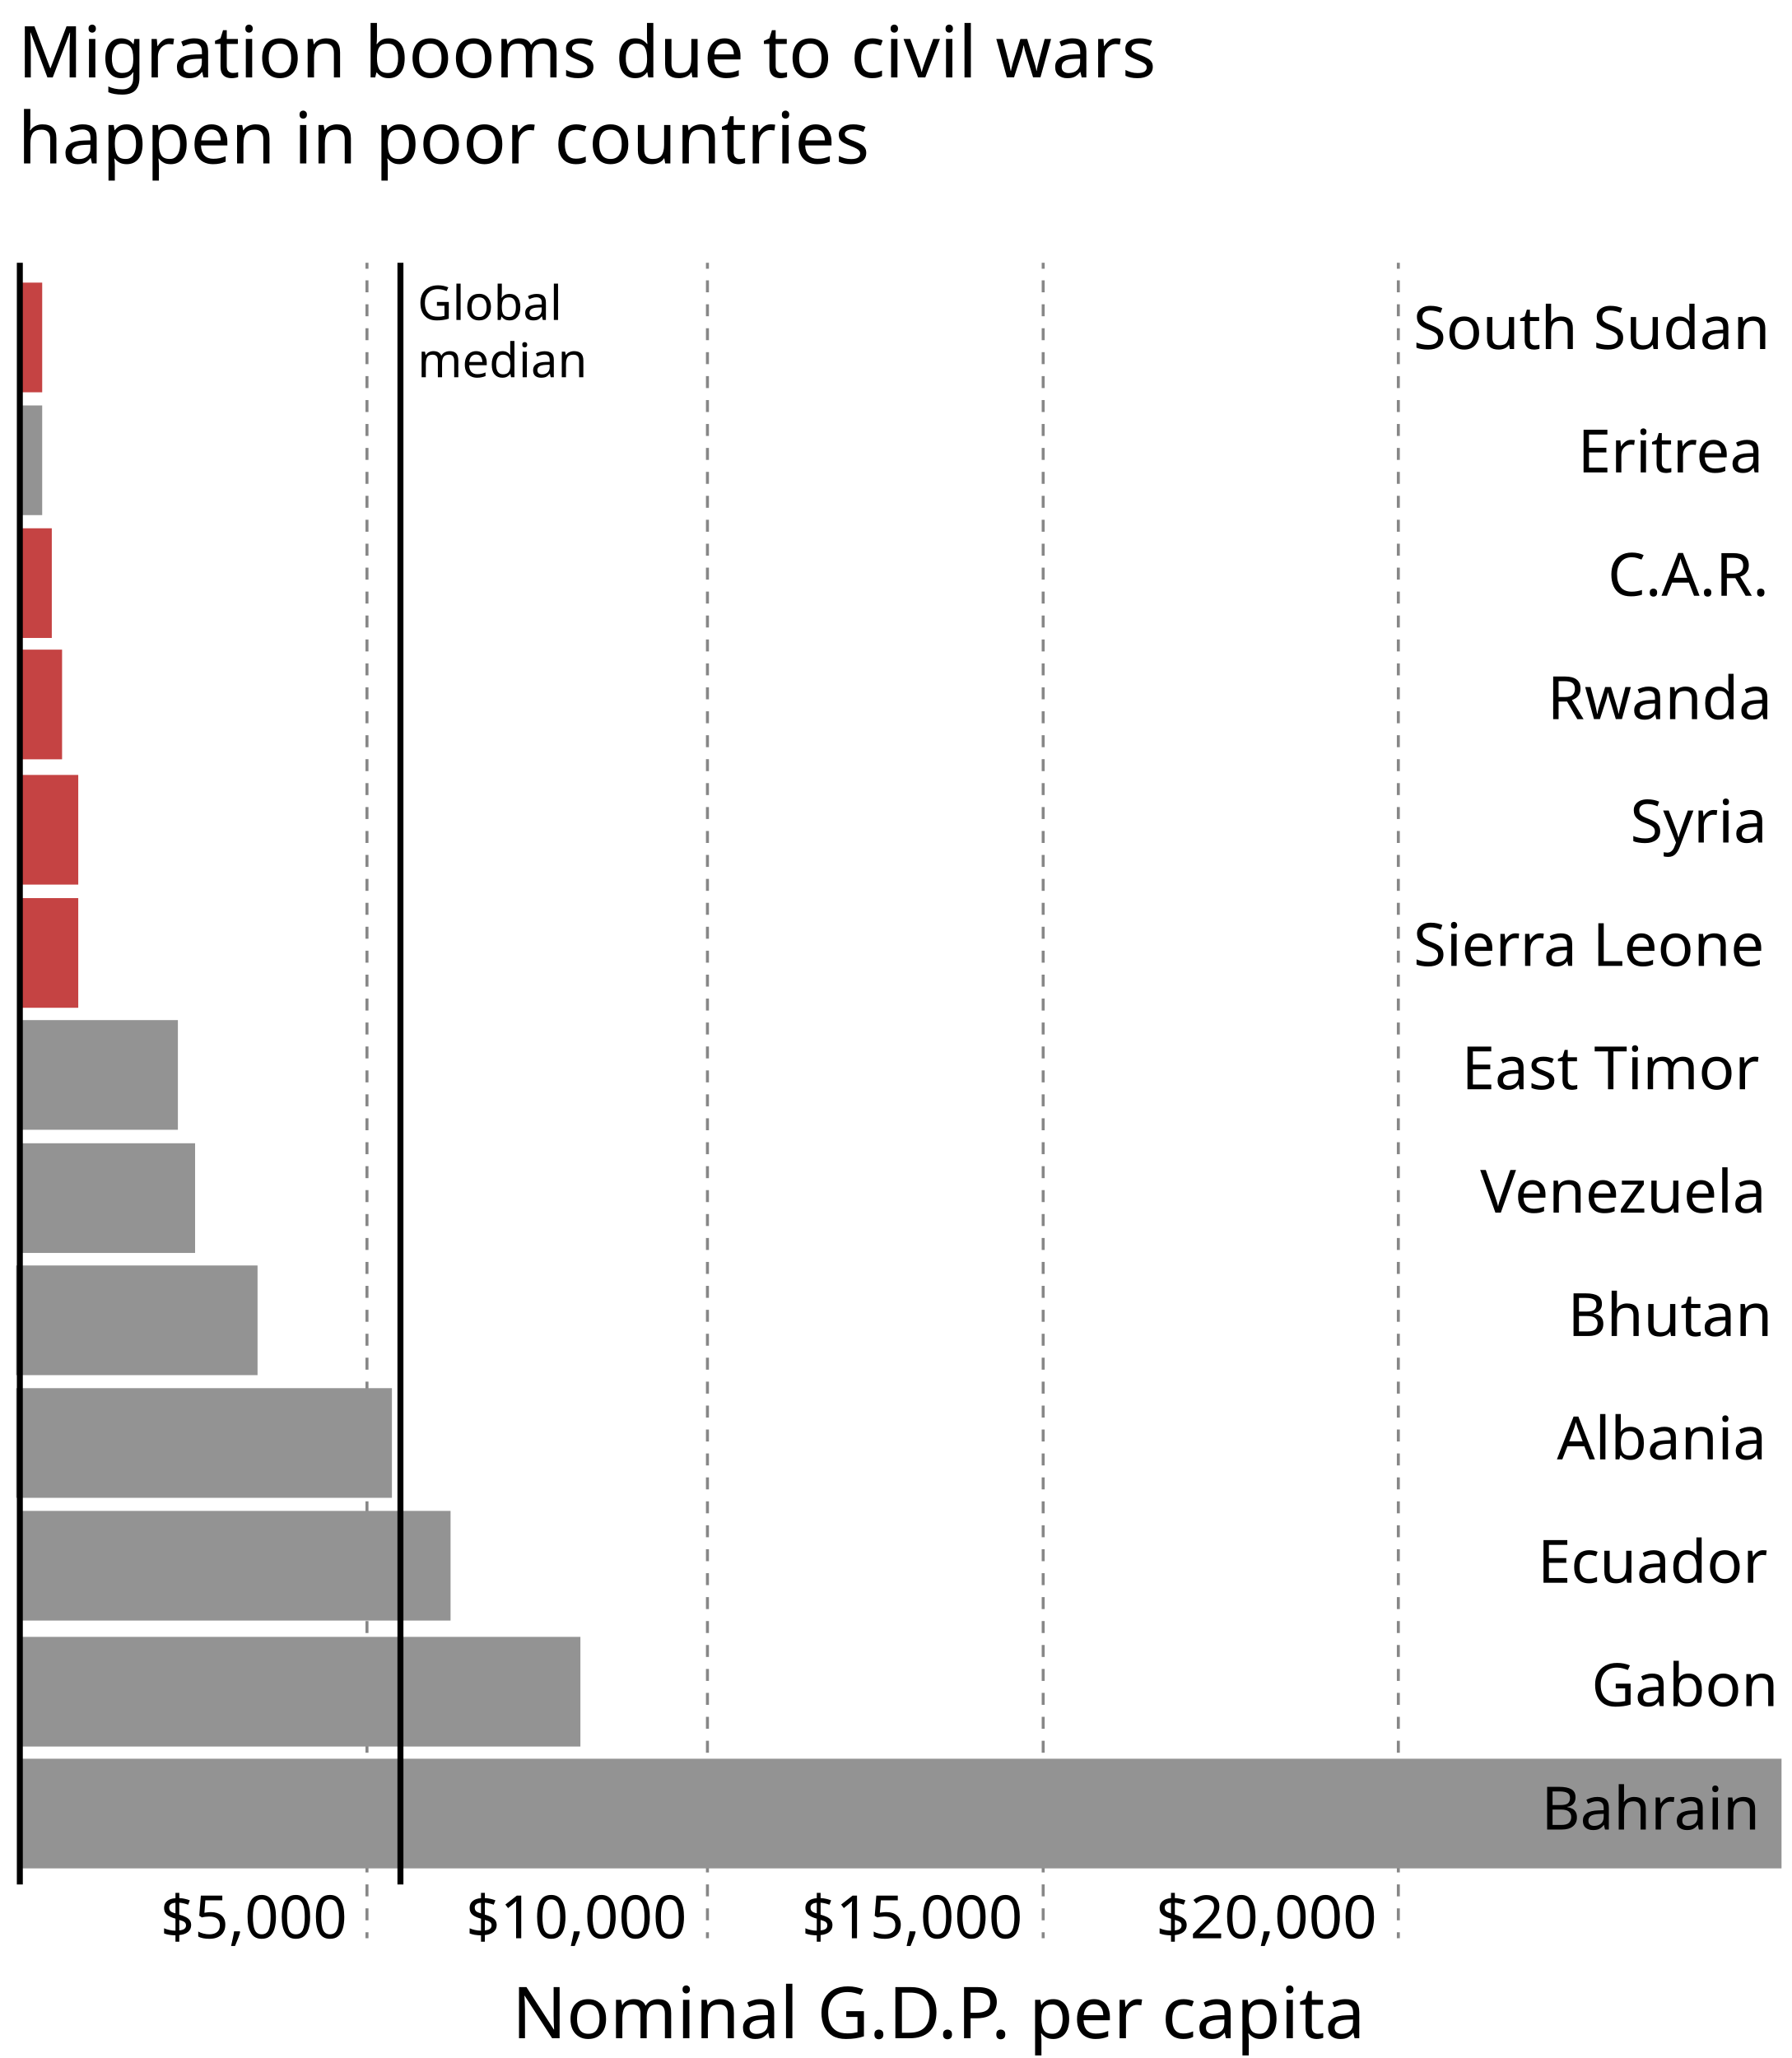
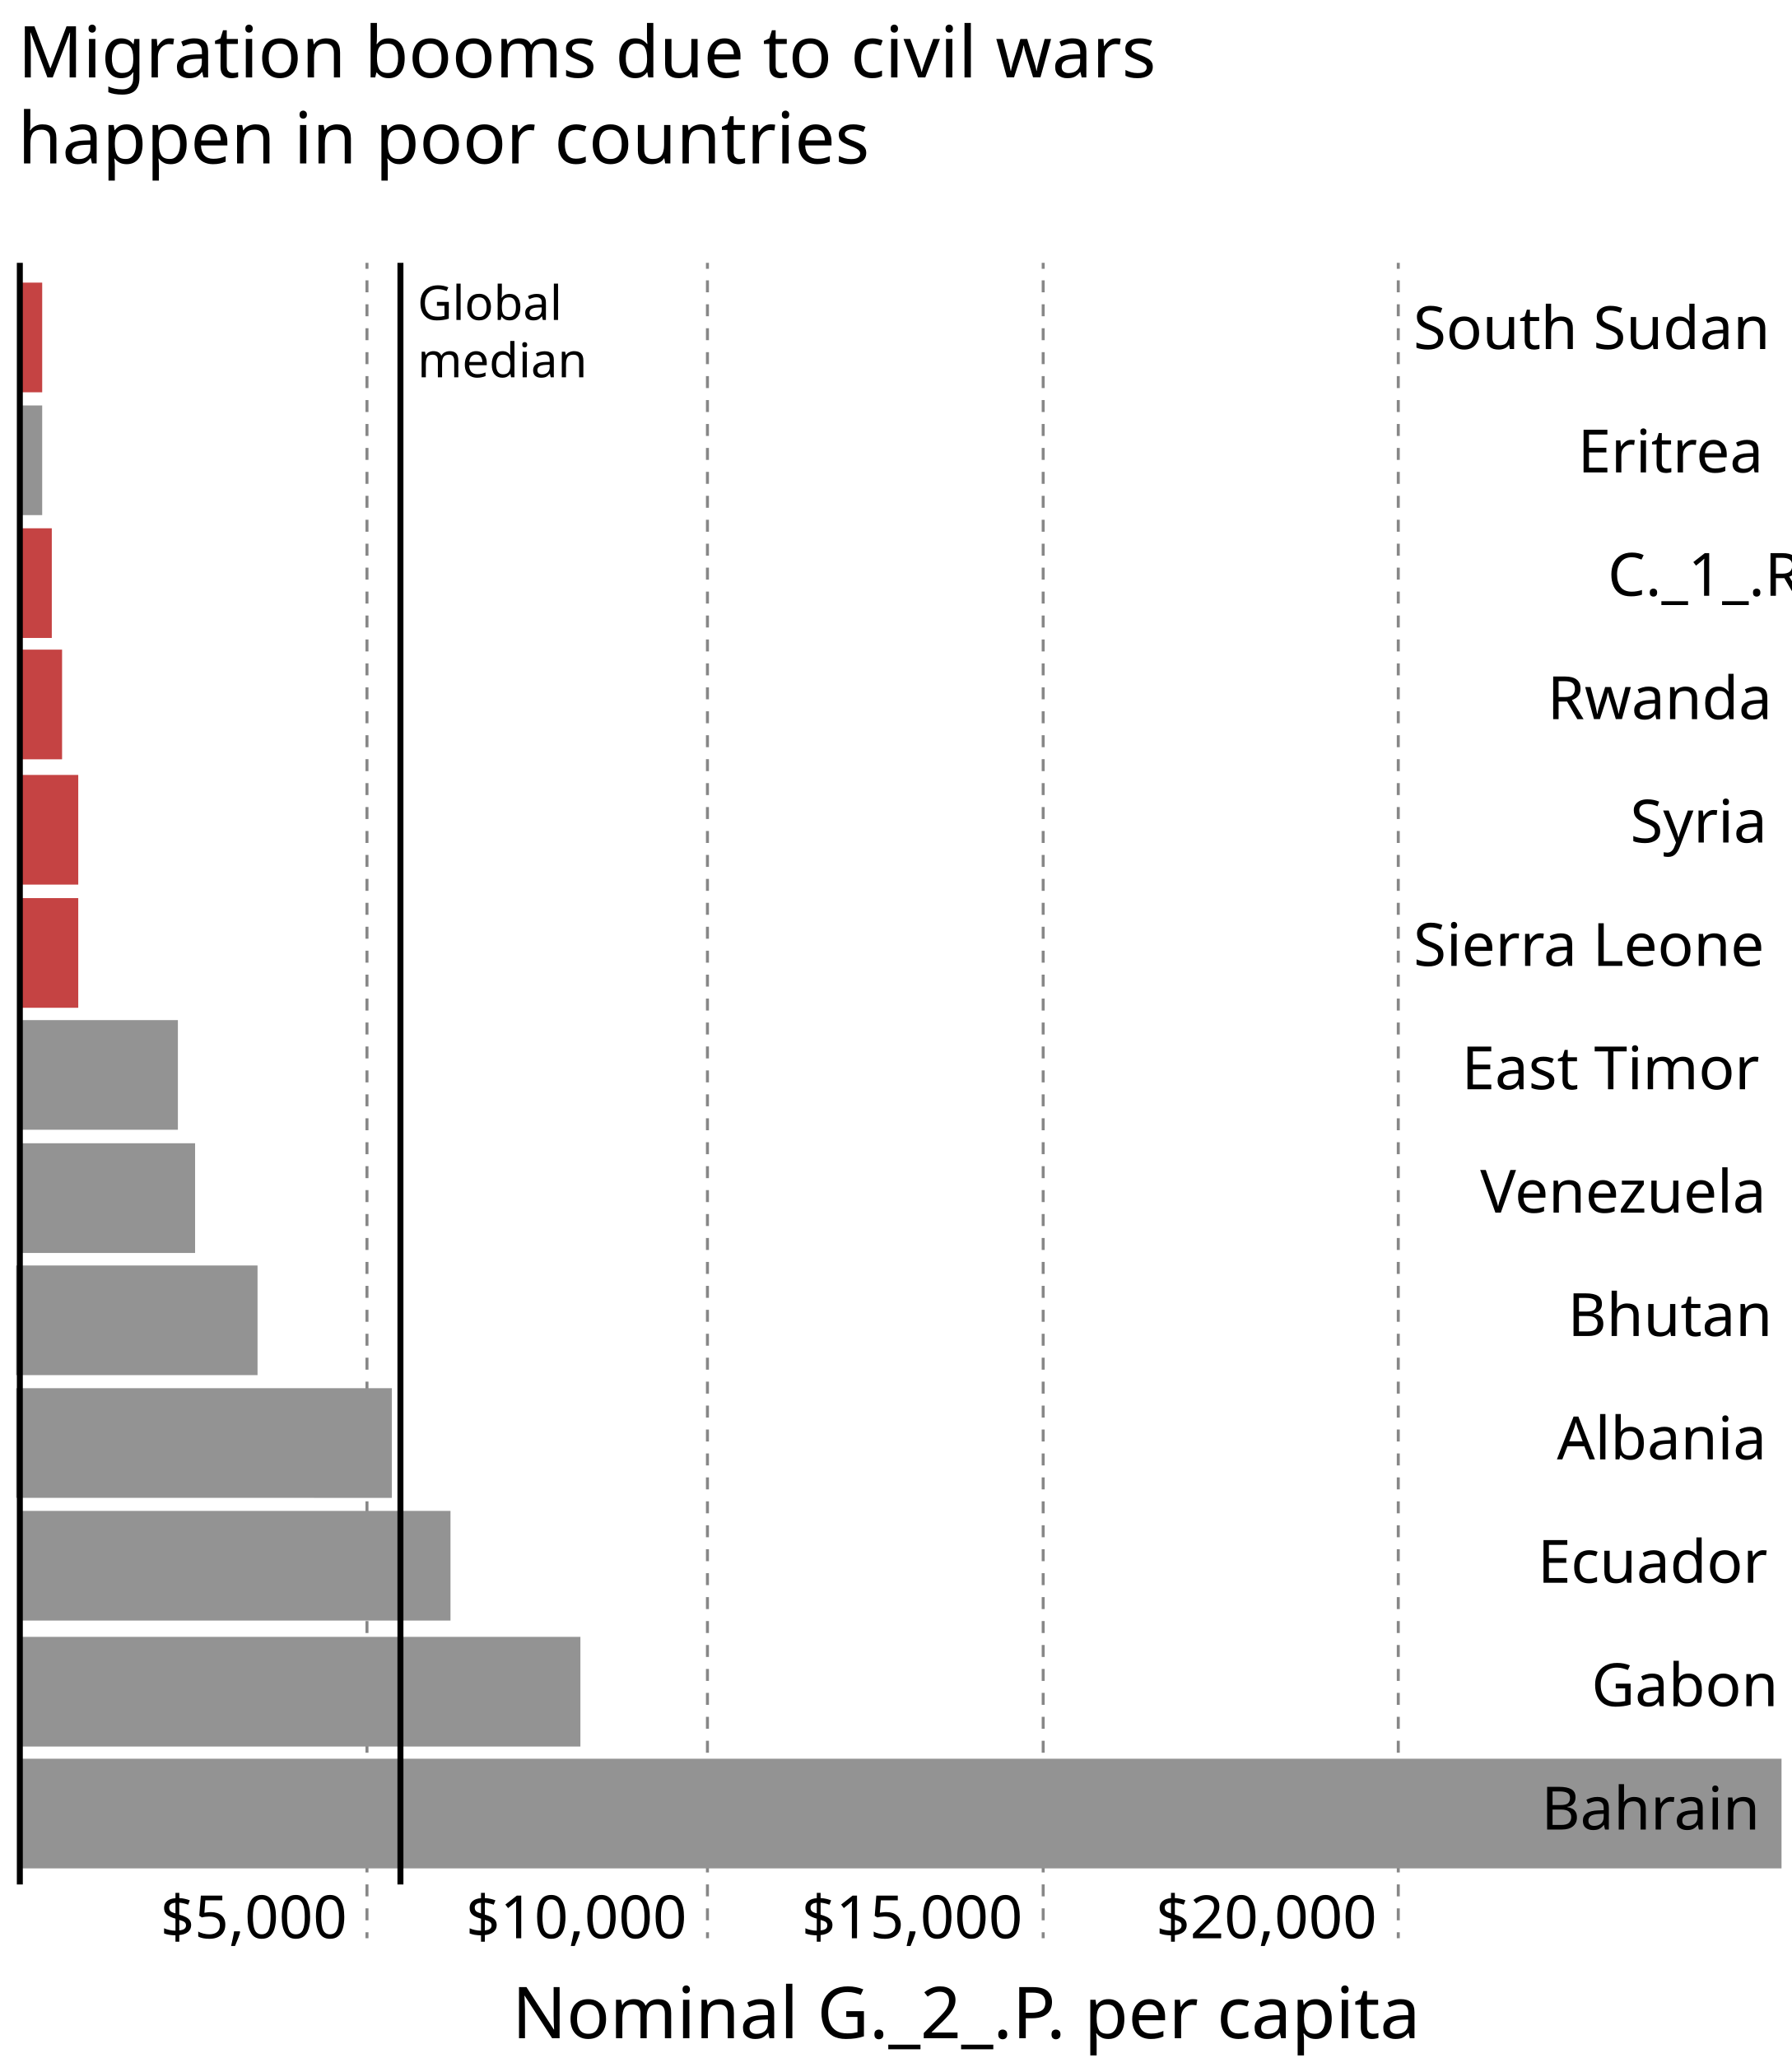
- <svg xmlns="http://www.w3.org/2000/svg" version="1.1" id="Layer_1" x="0px" y="0px" viewBox="0 0 300 344.53" style="enable-background:new 0 0 300 344.53;" xml:space="preserve">
-   <style type="text/css">
- 	.st0{fill:none;stroke:#878787;stroke-width:0.5;stroke-miterlimit:10;}
- 	.st1{fill:none;stroke:#878787;stroke-width:0.5;stroke-miterlimit:10;stroke-dasharray:2.003,2.003;}
- 	.st2{fill:none;stroke:#878787;stroke-width:0.5;stroke-miterlimit:10;stroke-dasharray:2.005,2.005;}
- 	.st3{fill:none;stroke:#878787;stroke-width:0.5;stroke-miterlimit:10;stroke-dasharray:1.998,1.998;}
- 	.st4{fill:#939393;}
- 	.st5{fill:#C54343;}
- 	.st6{fill:none;stroke:#000000;stroke-miterlimit:10;}
- 	.st7{fill:none;stroke:#878787;stroke-width:0.5;stroke-miterlimit:10;stroke-dasharray:2.004,2.004;}
- 	.st8{font-family:'IBMPlexSerif';}
- 	.st9{font-size:10px;}
- 	.st10{font-size:8px;}
- 	.st11{font-family:'IBMPlexSerif-Light';}
- 	.st12{font-size:12px;}
- 	.st13{font-family:'IBMPlexSerif-SemiBold';}
- </style>
-   <g>
-     <g>
-       <line class="st0" x1="234.11" y1="324.48" x2="234.11" y2="323.48" />
-       <line class="st7" x1="234.11" y1="321.48" x2="234.11" y2="45.99" />
-       <line class="st0" x1="234.11" y1="44.99" x2="234.11" y2="43.99" />
-     </g>
+ <svg xmlns="http://www.w3.org/2000/svg" viewBox="0 0 300 344.53">
+   <style>.L{font-size:10px}.M{font-family:IBMPlexSerif}.N{stroke-dasharray:2.004,2.004}.O{font-family:IBMPlexSerif-Light}.P{stroke-miterlimit:10}.Q{fill:#939393}.R{font-family:IBMPlexSerif-SemiBold}</style>
+   <g fill="none" stroke="#878787" stroke-width=".5" class="P">
+     <path d="M234.1 324.48v-1" />
+     <path d="M234.1 321.48V46" class="N" />
+     <path d="M234.1 45v-1m-59.45 280.48v-1" />
+     <path d="M174.65 321.48V46" class="N" />
+     <path d="M174.65 45v-1m-56.2 280.48v-1" />
+     <path d="M118.44 321.48V46" class="N" />
+     <path d="M118.44 45v-1m-57 280.48v-1" />
+     <path d="M61.44 321.48V46" class="N" />
+     <path d="M61.44 45v-1" />
  </g>
-   <g>
-     <g>
-       <line class="st0" x1="174.65" y1="324.48" x2="174.65" y2="323.48" />
-       <line class="st7" x1="174.65" y1="321.48" x2="174.65" y2="45.99" />
-       <line class="st0" x1="174.65" y1="44.99" x2="174.65" y2="43.99" />
-     </g>
-   </g>
-   <g>
-     <g>
-       <line class="st0" x1="118.44" y1="324.48" x2="118.44" y2="323.48" />
-       <line class="st7" x1="118.44" y1="321.48" x2="118.44" y2="45.99" />
-       <line class="st0" x1="118.44" y1="44.99" x2="118.44" y2="43.99" />
-     </g>
-   </g>
-   <g>
-     <g>
-       <line class="st0" x1="61.44" y1="324.48" x2="61.44" y2="323.48" />
-       <line class="st7" x1="61.44" y1="321.48" x2="61.44" y2="45.99" />
-       <line class="st0" x1="61.44" y1="44.99" x2="61.44" y2="43.99" />
-     </g>
-   </g>
-   <rect x="141.61" y="156.14" transform="matrix(6.123234e-17 -1 1 6.123234e-17 -152.8174 454.397)" class="st4" width="18.36" height="294.94" />
-   <rect x="41.07" y="236.28" transform="matrix(6.123234e-17 -1 1 6.123234e-17 -232.9603 333.4576)" class="st4" width="18.36" height="93.85" />
-   <rect x="30.19" y="226.06" transform="matrix(6.123234e-17 -1 1 6.123234e-17 -222.7377 301.4892)" class="st4" width="18.36" height="72.11" />
-   <rect x="-3.99" y="54.62" transform="matrix(6.123234e-17 -1 1 6.123234e-17 -51.2948 61.6835)" class="st5" width="18.36" height="3.74" />
-   <rect x="-3.99" y="75.18" transform="matrix(6.123234e-17 -1 1 6.123234e-17 -71.8572 82.2459)" class="st4" width="18.36" height="3.74" />
-   <rect x="-3.19" y="94.94" transform="matrix(6.123234e-17 -1 1 6.123234e-17 -91.6178 103.6102)" class="st5" width="18.36" height="5.35" />
-   <rect x="-2.33" y="114.4" transform="matrix(6.123234e-17 -1 1 6.123234e-17 -111.077 124.7863)" class="st5" width="18.36" height="7.07" />
-   <rect x="-0.97" y="134.02" transform="matrix(6.123234e-17 -1 1 6.123234e-17 -130.6983 147.1216)" class="st5" width="18.36" height="9.78" />
-   <rect x="-0.97" y="154.64" transform="matrix(6.123234e-17 -1 1 6.123234e-17 -151.3184 167.7417)" class="st5" width="18.36" height="9.78" />
-   <rect x="7.37" y="166.72" transform="matrix(6.123234e-17 -1 1 6.123234e-17 -163.397 196.5049)" class="st4" width="18.36" height="26.46" />
-   <rect x="8.81" y="185.9" transform="matrix(6.123234e-17 -1 1 6.123234e-17 -182.5773 218.5647)" class="st4" width="18.36" height="29.34" />
-   <rect x="13.73" y="200.82" transform="matrix(6.123234e-17 -1 1 6.123234e-17 -198.122 243.9423)" class="st4" width="18.36" height="40.42" />
-   <rect x="24.98" y="210.12" transform="matrix(6.123234e-17 -1 1 6.123234e-17 -207.4143 275.7314)" class="st4" width="18.36" height="62.91" />
-   <line class="st6" x1="3.32" y1="315.48" x2="3.32" y2="43.99" />
-   <text transform="matrix(1 0 0 1 236.6246 58.434)" class="st8 st9">South Sudan</text>
-   <text transform="matrix(1 0 0 1 264.1544 79.0876)" class="st8 st9">Eritrea</text>
-   <text transform="matrix(1 0 0 1 269.1646 99.7411)" class="st8 st9">C.A.R.</text>
-   <text transform="matrix(1 0 0 1 236.6446 161.7022)" class="st8 st9">Sierra Leone</text>
-   <text transform="matrix(1 0 0 1 244.715 182.3563)" class="st8 st9">East Timor</text>
-   <text transform="matrix(1 0 0 1 259.0645 120.3951)" class="st8 st9">Rwanda</text>
-   <text transform="matrix(1 0 0 1 272.9342 141.0485)" class="st8 st9">Syria</text>
-   <text transform="matrix(1 0 0 1 247.8144 203.0098)" class="st8 st9">Venezuela</text>
-   <text transform="matrix(1 0 0 1 262.4744 223.6633)" class="st8 st9">Bhutan</text>
-   <text transform="matrix(1 0 0 1 260.6546 244.3173)" class="st8 st9">Albania</text>
-   <text transform="matrix(1 0 0 1 257.4446 264.971)" class="st8 st9">Ecuador</text>
-   <text transform="matrix(1 0 0 1 266.4445 285.6246)" class="st8 st9">Gabon</text>
-   <text transform="matrix(1 0 0 1 258.0542 306.2784)" class="st8 st9">Bahrain</text>
-   <line class="st6" x1="67.04" y1="315.48" x2="67.04" y2="43.99" />
-   <text transform="matrix(1 0 0 1 69.9006 53.5613)">
-     <tspan x="0" y="0" class="st8 st10">Global</tspan>
-     <tspan x="0" y="9.6" class="st8 st10">median</tspan>
+   <path d="M3.323 312.787v-18.36h294.94v18.36zm-.003-20.4v-18.36h93.85v18.36zm.002-21.088v-18.36h72.1v18.36z" class="Q" />
+   <path d="M3.325 65.674v-18.36h3.74v18.36z" fill="#c54343" />
+   <path d="M3.323 86.236v-18.36h3.74v18.36z" class="Q" />
+   <path d="M3.322 106.8V88.44h5.35v18.36zm.001 20.316v-18.36h7.07v18.36zm-.001 20.976v-18.36h9.78v18.36zm0 20.62v-18.36h9.78v18.36z" fill="#c54343" />
+   <path d="M3.323 189.135v-18.36h26.46v18.36zm0 20.62v-18.36h29.34v18.36zm-.625 20.457v-18.36h40.42v18.36zm.008 20.538V232.4h62.9v18.36z" class="Q" />
+   <path d="M3.32 315.48V44" fill="none" stroke="#000" class="P" />
+   <text transform="translate(236.625 58.434)" class="L M">South Sudan</text>
+   <text transform="translate(264.154 79.088)" class="L M">Eritrea</text>
+   <text transform="translate(269.165 99.741)" class="L M">C._1_.R.</text>
+   <text transform="translate(236.645 161.702)" class="L M">Sierra Leone</text>
+   <text transform="translate(244.715 182.356)" class="L M">East Timor</text>
+   <text transform="translate(259.065 120.395)" class="L M">Rwanda</text>
+   <text transform="translate(272.934 141.049)" class="L M">Syria</text>
+   <text transform="translate(247.814 203.01)" class="L M">Venezuela</text>
+   <text transform="translate(262.474 223.663)" class="L M">Bhutan</text>
+   <text transform="translate(260.655 244.317)" class="L M">Albania</text>
+   <text transform="translate(257.445 264.971)" class="L M">Ecuador</text>
+   <text transform="translate(266.445 285.625)" class="L M">Gabon</text>
+   <text transform="translate(258.054 306.278)" class="L M">Bahrain</text>
+   <path d="M67.04 315.48V44" fill="none" stroke="#000" class="P" />
+   <text>
+     <tspan font-size="8" x="69.901" y="53.561" class="M">Global</tspan>
+     <tspan y="63.161" font-size="8" x="69.901" class="M">median</tspan>
  </text>
-   <text transform="matrix(1 0 0 1 26.8458 324.4824)" class="st11 st9">$5,000</text>
-   <text transform="matrix(1 0 0 1 78.0006 324.4817)" class="st11 st9">$10,000</text>
-   <text transform="matrix(1 0 0 1 134.214 324.4824)" class="st11 st9">$15,000</text>
-   <text transform="matrix(1 0 0 1 193.5208 324.4816)" class="st11 st9">$20,000</text>
-   <text transform="matrix(1 0 0 1 85.736 341.2243)" class="st8 st12">Nominal G.D.P. per capita</text>
-   <text transform="matrix(1 0 0 1 3.0005 12.9638)">
-     <tspan x="0" y="0" class="st13 st12">Migration booms due to civil wars</tspan>
-     <tspan x="0" y="14.4" class="st13 st12">happen in poor countries</tspan>
+   <text transform="translate(26.846 324.482)" class="L O">$5,000</text>
+   <text transform="translate(78.001 324.482)" class="L O">$10,000</text>
+   <text transform="translate(134.214 324.482)" class="L O">$15,000</text>
+   <text transform="translate(193.521 324.482)" class="L O">$20,000</text>
+   <text transform="translate(85.736 341.224)" font-size="12" class="M">Nominal G._2_.P. per capita</text>
+   <text>
+     <tspan font-size="12" x="3.001" y="12.964" class="R">Migration booms due to civil wars</tspan>
+     <tspan y="27.364" font-size="12" x="3.001" class="R">happen in poor countries</tspan>
  </text>
</svg>
